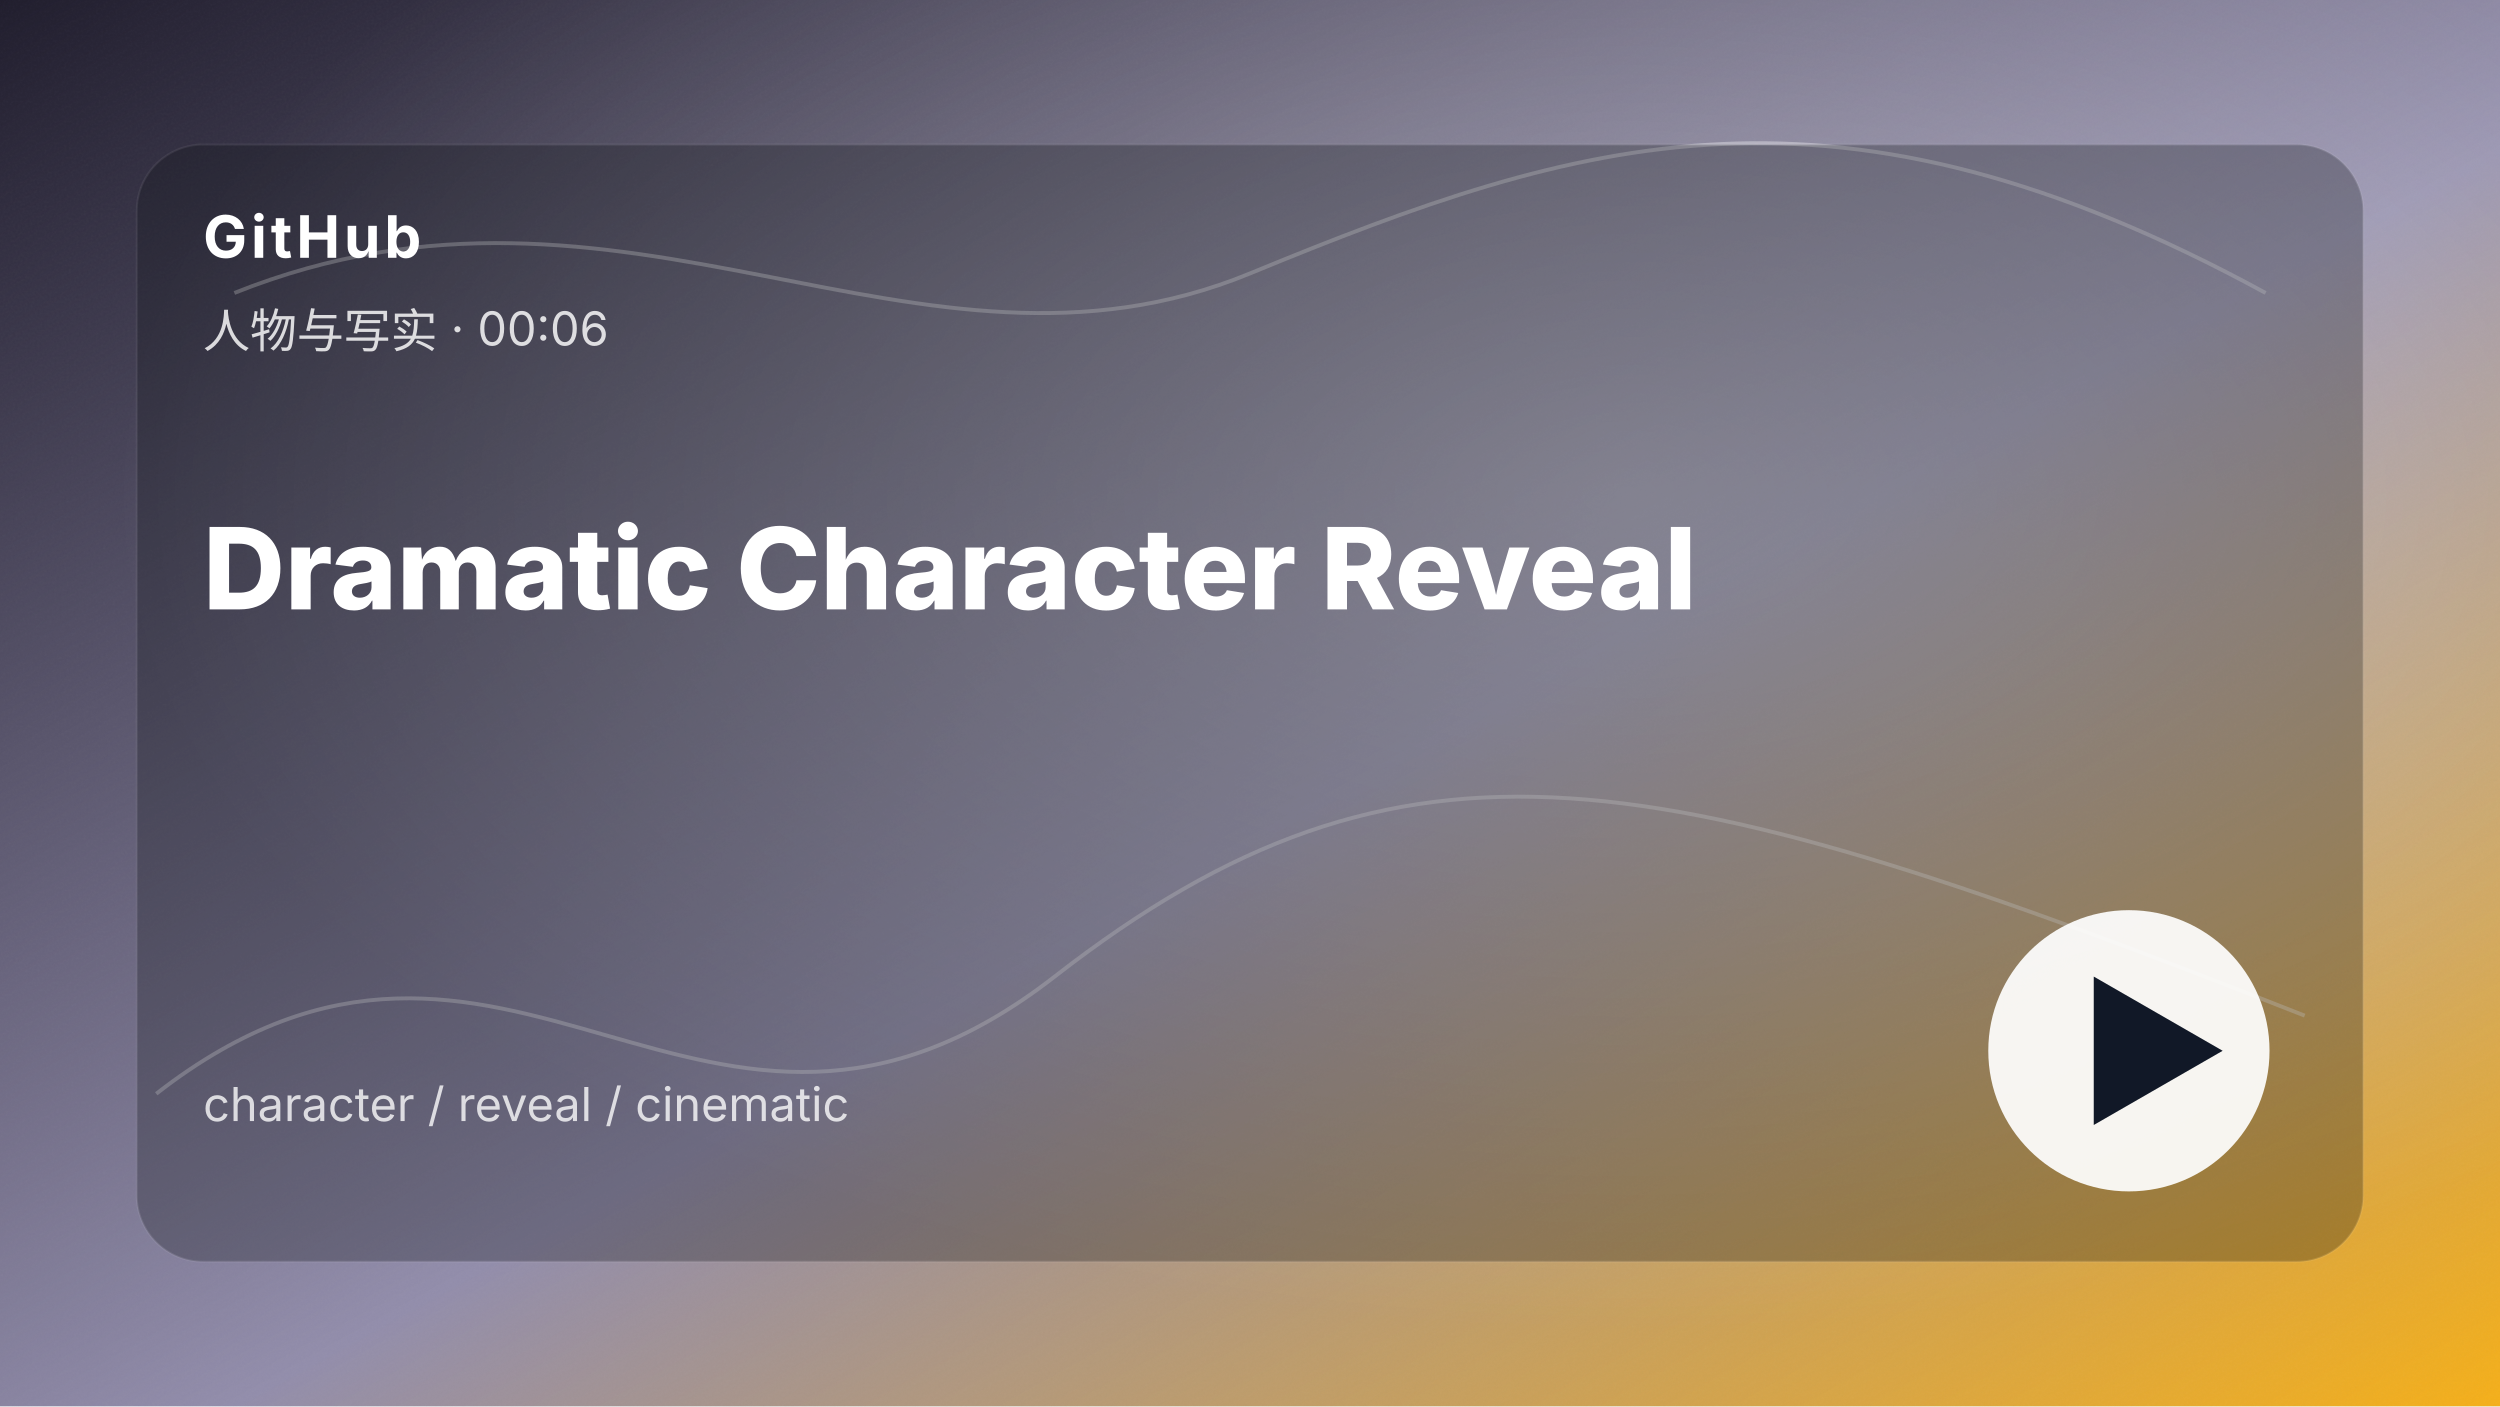
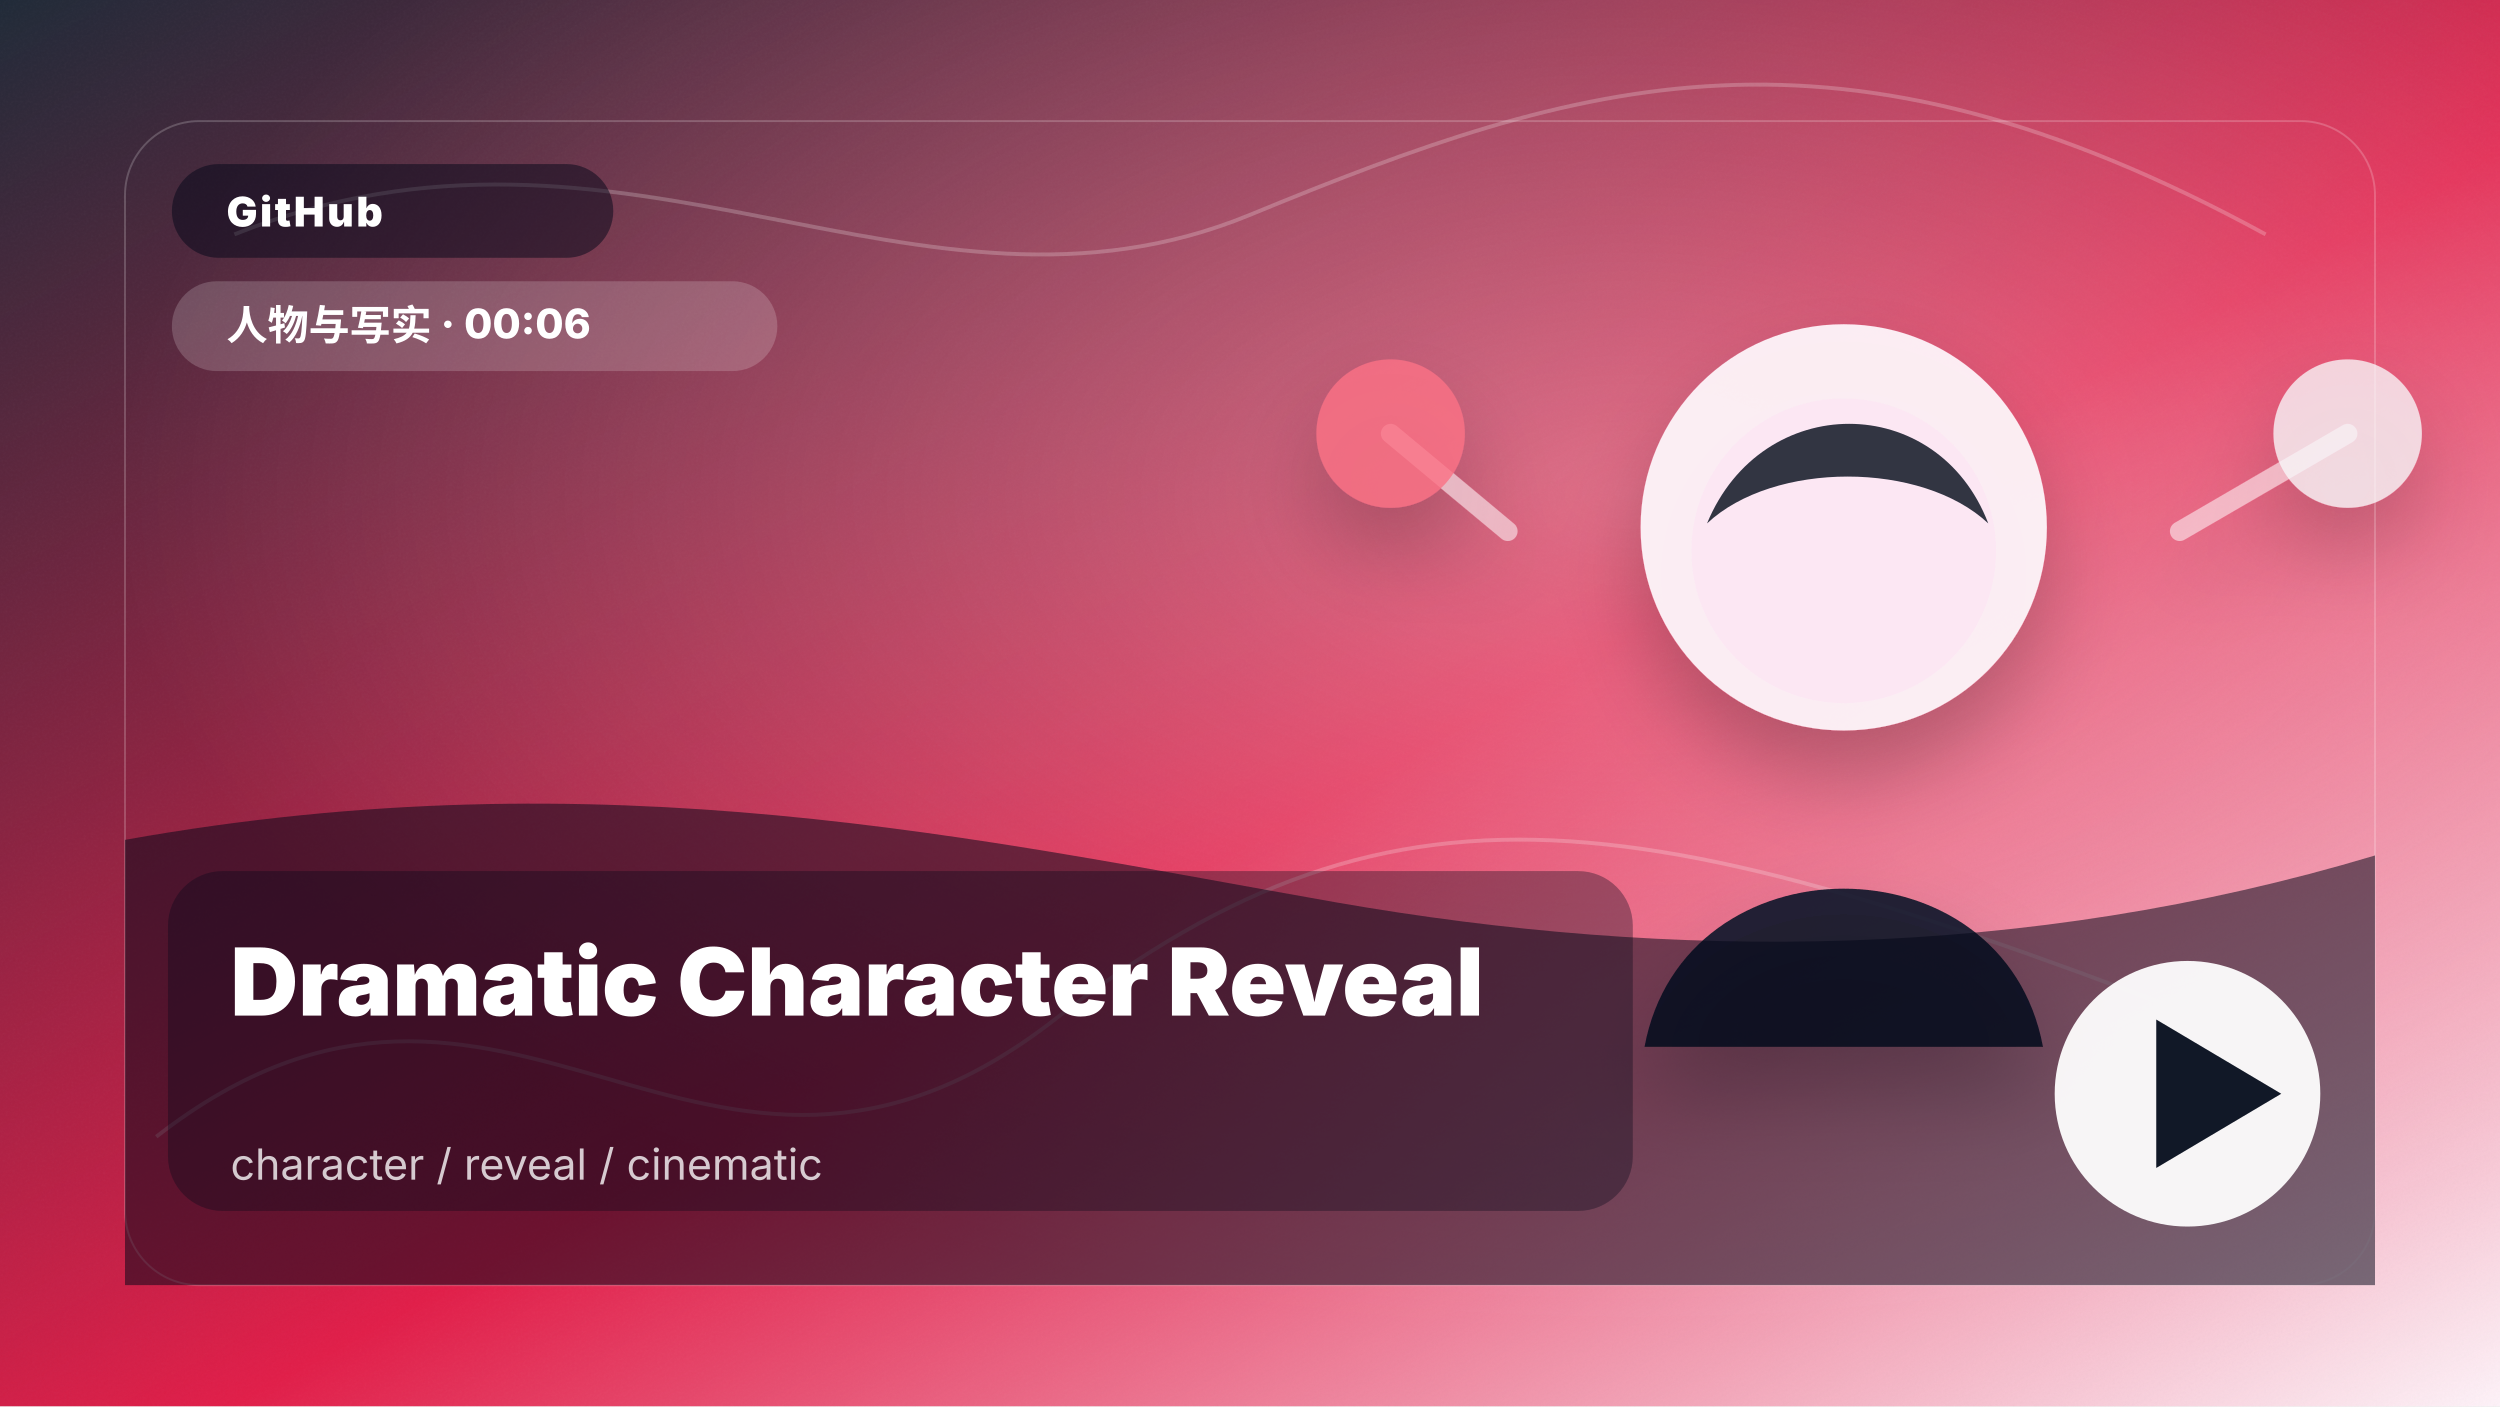
<svg xmlns="http://www.w3.org/2000/svg" width="1280" height="720" viewBox="0 0 1280 720" role="img" aria-label="Dramatic Character Reveal">
  <defs>
    <linearGradient id="bg" x1="0" y1="0" x2="1" y2="1">
-       <stop offset="0%" stop-color="#1f1c2c" />
-       <stop offset="55%" stop-color="#928dab" />
-       <stop offset="100%" stop-color="#f5af19" />
+       <stop offset="0%" stop-color="#1f2937" />
+       <stop offset="55%" stop-color="#e11d48" />
+       <stop offset="100%" stop-color="#fdf2f8" />
    </linearGradient>
    <radialGradient id="light" cx="65%" cy="35%" r="60%">
      <stop offset="0%" stop-color="#ffffff" stop-opacity="0.35" />
      <stop offset="100%" stop-color="#ffffff" stop-opacity="0" />
    </radialGradient>
    <filter id="grain">
      <feTurbulence type="fractalNoise" baseFrequency="0.8" numOctaves="2" stitchTiles="stitch" />
      <feColorMatrix type="saturate" values="0" />
      <feComponentTransfer>
        <feFuncA type="table" tableValues="0 0.12" />
      </feComponentTransfer>
    </filter>
+     <filter id="softShadow" x="-20%" y="-20%" width="140%" height="140%">
+       <feDropShadow dx="0" dy="24" stdDeviation="22" flood-color="#000000" flood-opacity="0.24" />
+     </filter>
  </defs>
  <rect width="1280" height="720" fill="url(#bg)" />
  <rect width="1280" height="720" fill="url(#light)" />
  <rect width="1280" height="720" filter="url(#grain)" opacity="0.32" />
-   <g opacity="0.34" fill="none" stroke="#fff" stroke-width="2">
-     <path d="M80 560 C260 420 360 640 540 500 S850 390 1180 520" />
-     <path d="M120 150 C320 70 470 210 640 140 S940 30 1160 150" />
+   <g opacity="0.22" fill="none" stroke="#fff" stroke-width="2">
+     <path d="M80 582 C260 442 360 662 540 522 S850 412 1180 542" />
+     <path d="M120 120 C320 40 470 180 640 110 S940 0 1160 120" />
  </g>
-   <rect x="70" y="74" width="1140" height="572" rx="34" fill="#0b0f12" opacity="0.28" stroke="#fff" stroke-opacity="0.24" />
-   <text x="104" y="132" fill="#ffffff" font-family="Inter, Arial, sans-serif" font-size="30" font-weight="700" letter-spacing="2">GitHub</text>
-   <text x="104" y="178" fill="#ffffff" opacity="0.82" font-family="Inter, Arial, sans-serif" font-size="24">人物与写实 · 00:06</text>
-   <text x="104" y="312" fill="#ffffff" font-family="Inter, Arial, sans-serif" font-size="58" font-weight="800">Dramatic Character Reveal</text>
-   <text x="104" y="574" fill="#ffffff" opacity="0.78" font-family="Inter, Arial, sans-serif" font-size="24">character / reveal / cinematic</text>
-   <circle cx="1090" cy="538" r="72" fill="#ffffff" opacity="0.92" />
-   <path d="M1072 500 L1072 576 L1138 538 Z" fill="#111827" />
+   <g filter="url(#softShadow)">
+     <g transform="translate(684 104)">
+       <circle cx="260" cy="166" r="104" fill="#fdf2f8" opacity="0.96" />
+       <path d="M158 432 C178 324 342 324 362 432 Z" fill="#111827" opacity="0.9" />
+       <circle cx="260" cy="178" r="78" fill="#fce7f3" />
+       <path d="M190 164 C218 96 308 96 334 164 C300 132 224 132 190 164 Z" fill="#111827" opacity="0.86" />
+       <path d="M88 168 L28 118 M432 168 L518 118" stroke="#fff" stroke-width="10" stroke-linecap="round" opacity="0.52" />
+       <circle cx="28" cy="118" r="38" fill="#fb7185" opacity="0.8" />
+       <circle cx="518" cy="118" r="38" fill="#f8fafc" opacity="0.76" />
+     </g>
+   </g>
+   <rect x="64" y="62" width="1152" height="596" rx="38" fill="none" stroke="#fff" stroke-opacity="0.2" />
+   <rect x="88" y="84" width="226" height="48" rx="24" fill="#020617" opacity="0.5" />
+   <text x="116" y="116" fill="#ffffff" font-family="Inter, Arial, sans-serif" font-size="21" font-weight="850" letter-spacing="1.3">GitHub</text>
+   <rect x="88" y="144" width="310" height="46" rx="23" fill="#ffffff" opacity="0.18" />
+   <text x="116" y="174" fill="#ffffff" font-family="Inter, Arial, sans-serif" font-size="21" font-weight="760">人物与写实 · 00:06</text>
+   <path d="M64 430 C310 386 502 430 684 462 C856 492 1036 492 1216 438 V658 H64 Z" fill="#020617" opacity="0.52" />
+   <rect x="86" y="446" width="750" height="174" rx="28" fill="#020617" opacity="0.34" />
+   <text x="118" y="520" fill="#ffffff" font-family="Inter, Arial, sans-serif" font-size="48" font-weight="850">Dramatic Character Reveal</text>
+   <text x="118" y="604" fill="#ffffff" opacity="0.78" font-family="Inter, Arial, sans-serif" font-size="22">character / reveal / cinematic</text>
+   <circle cx="1120" cy="560" r="68" fill="#ffffff" opacity="0.94" />
+   <path d="M1104 522 L1104 598 L1168 560 Z" fill="#111827" />
</svg>
